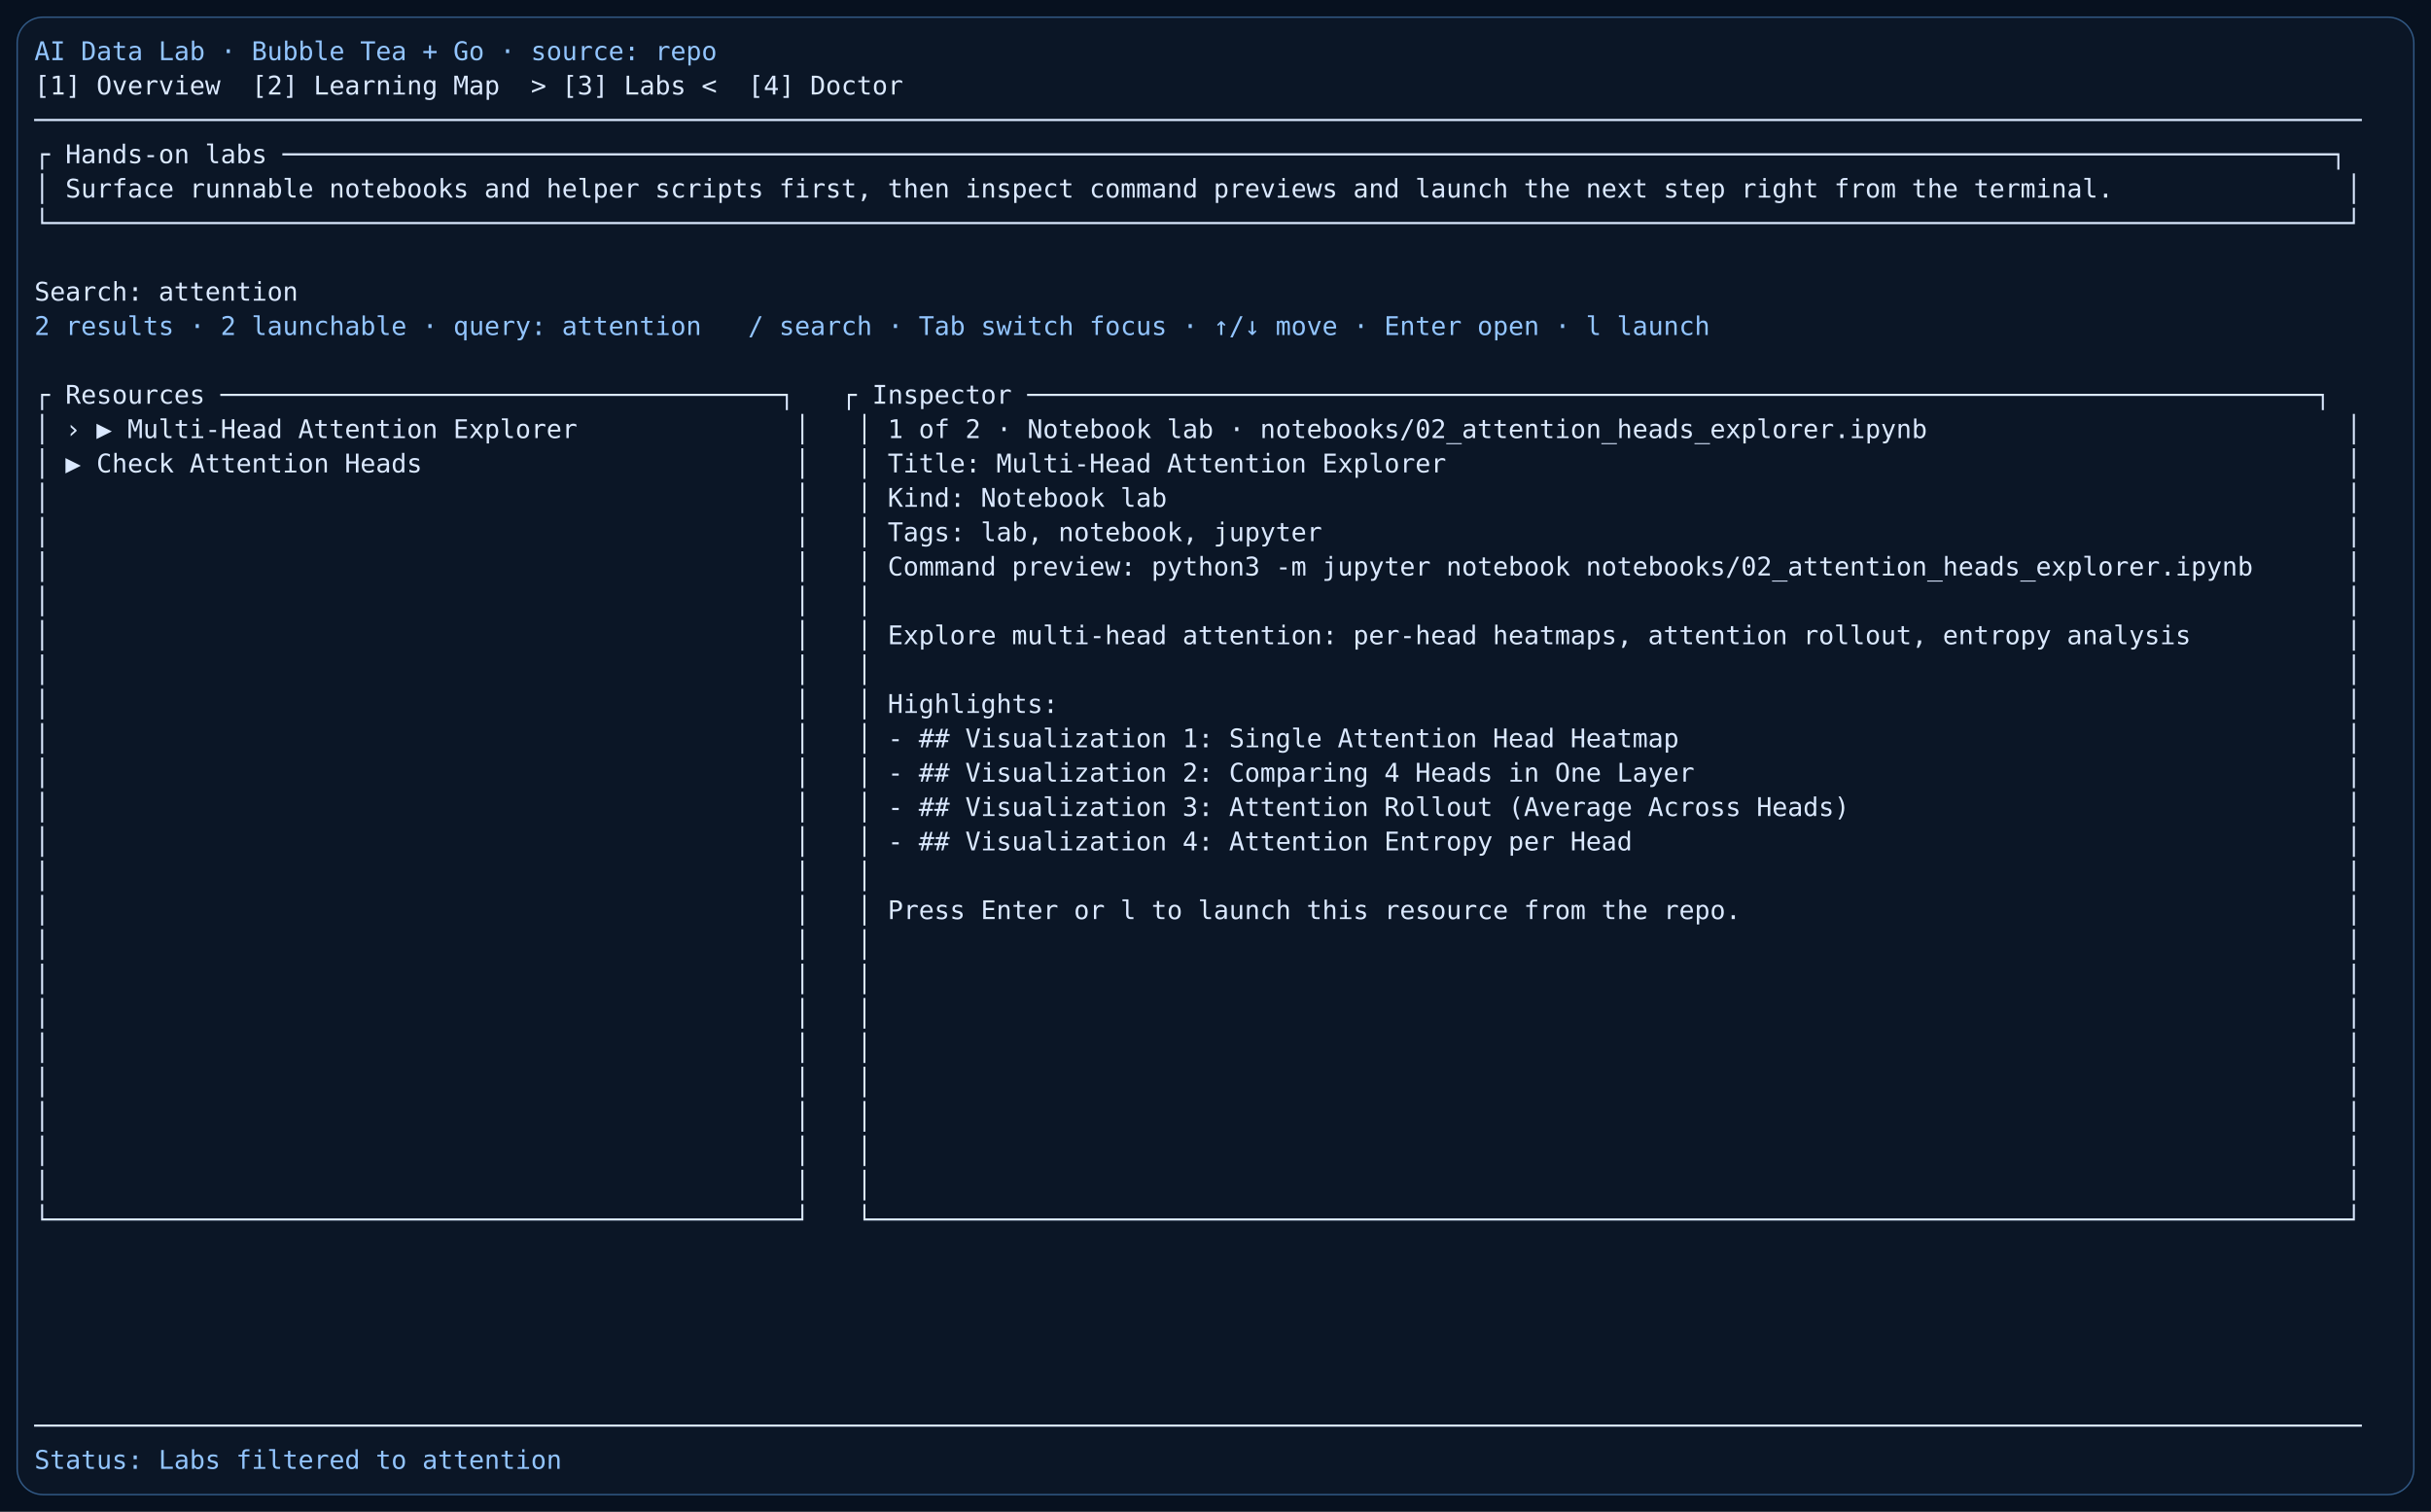
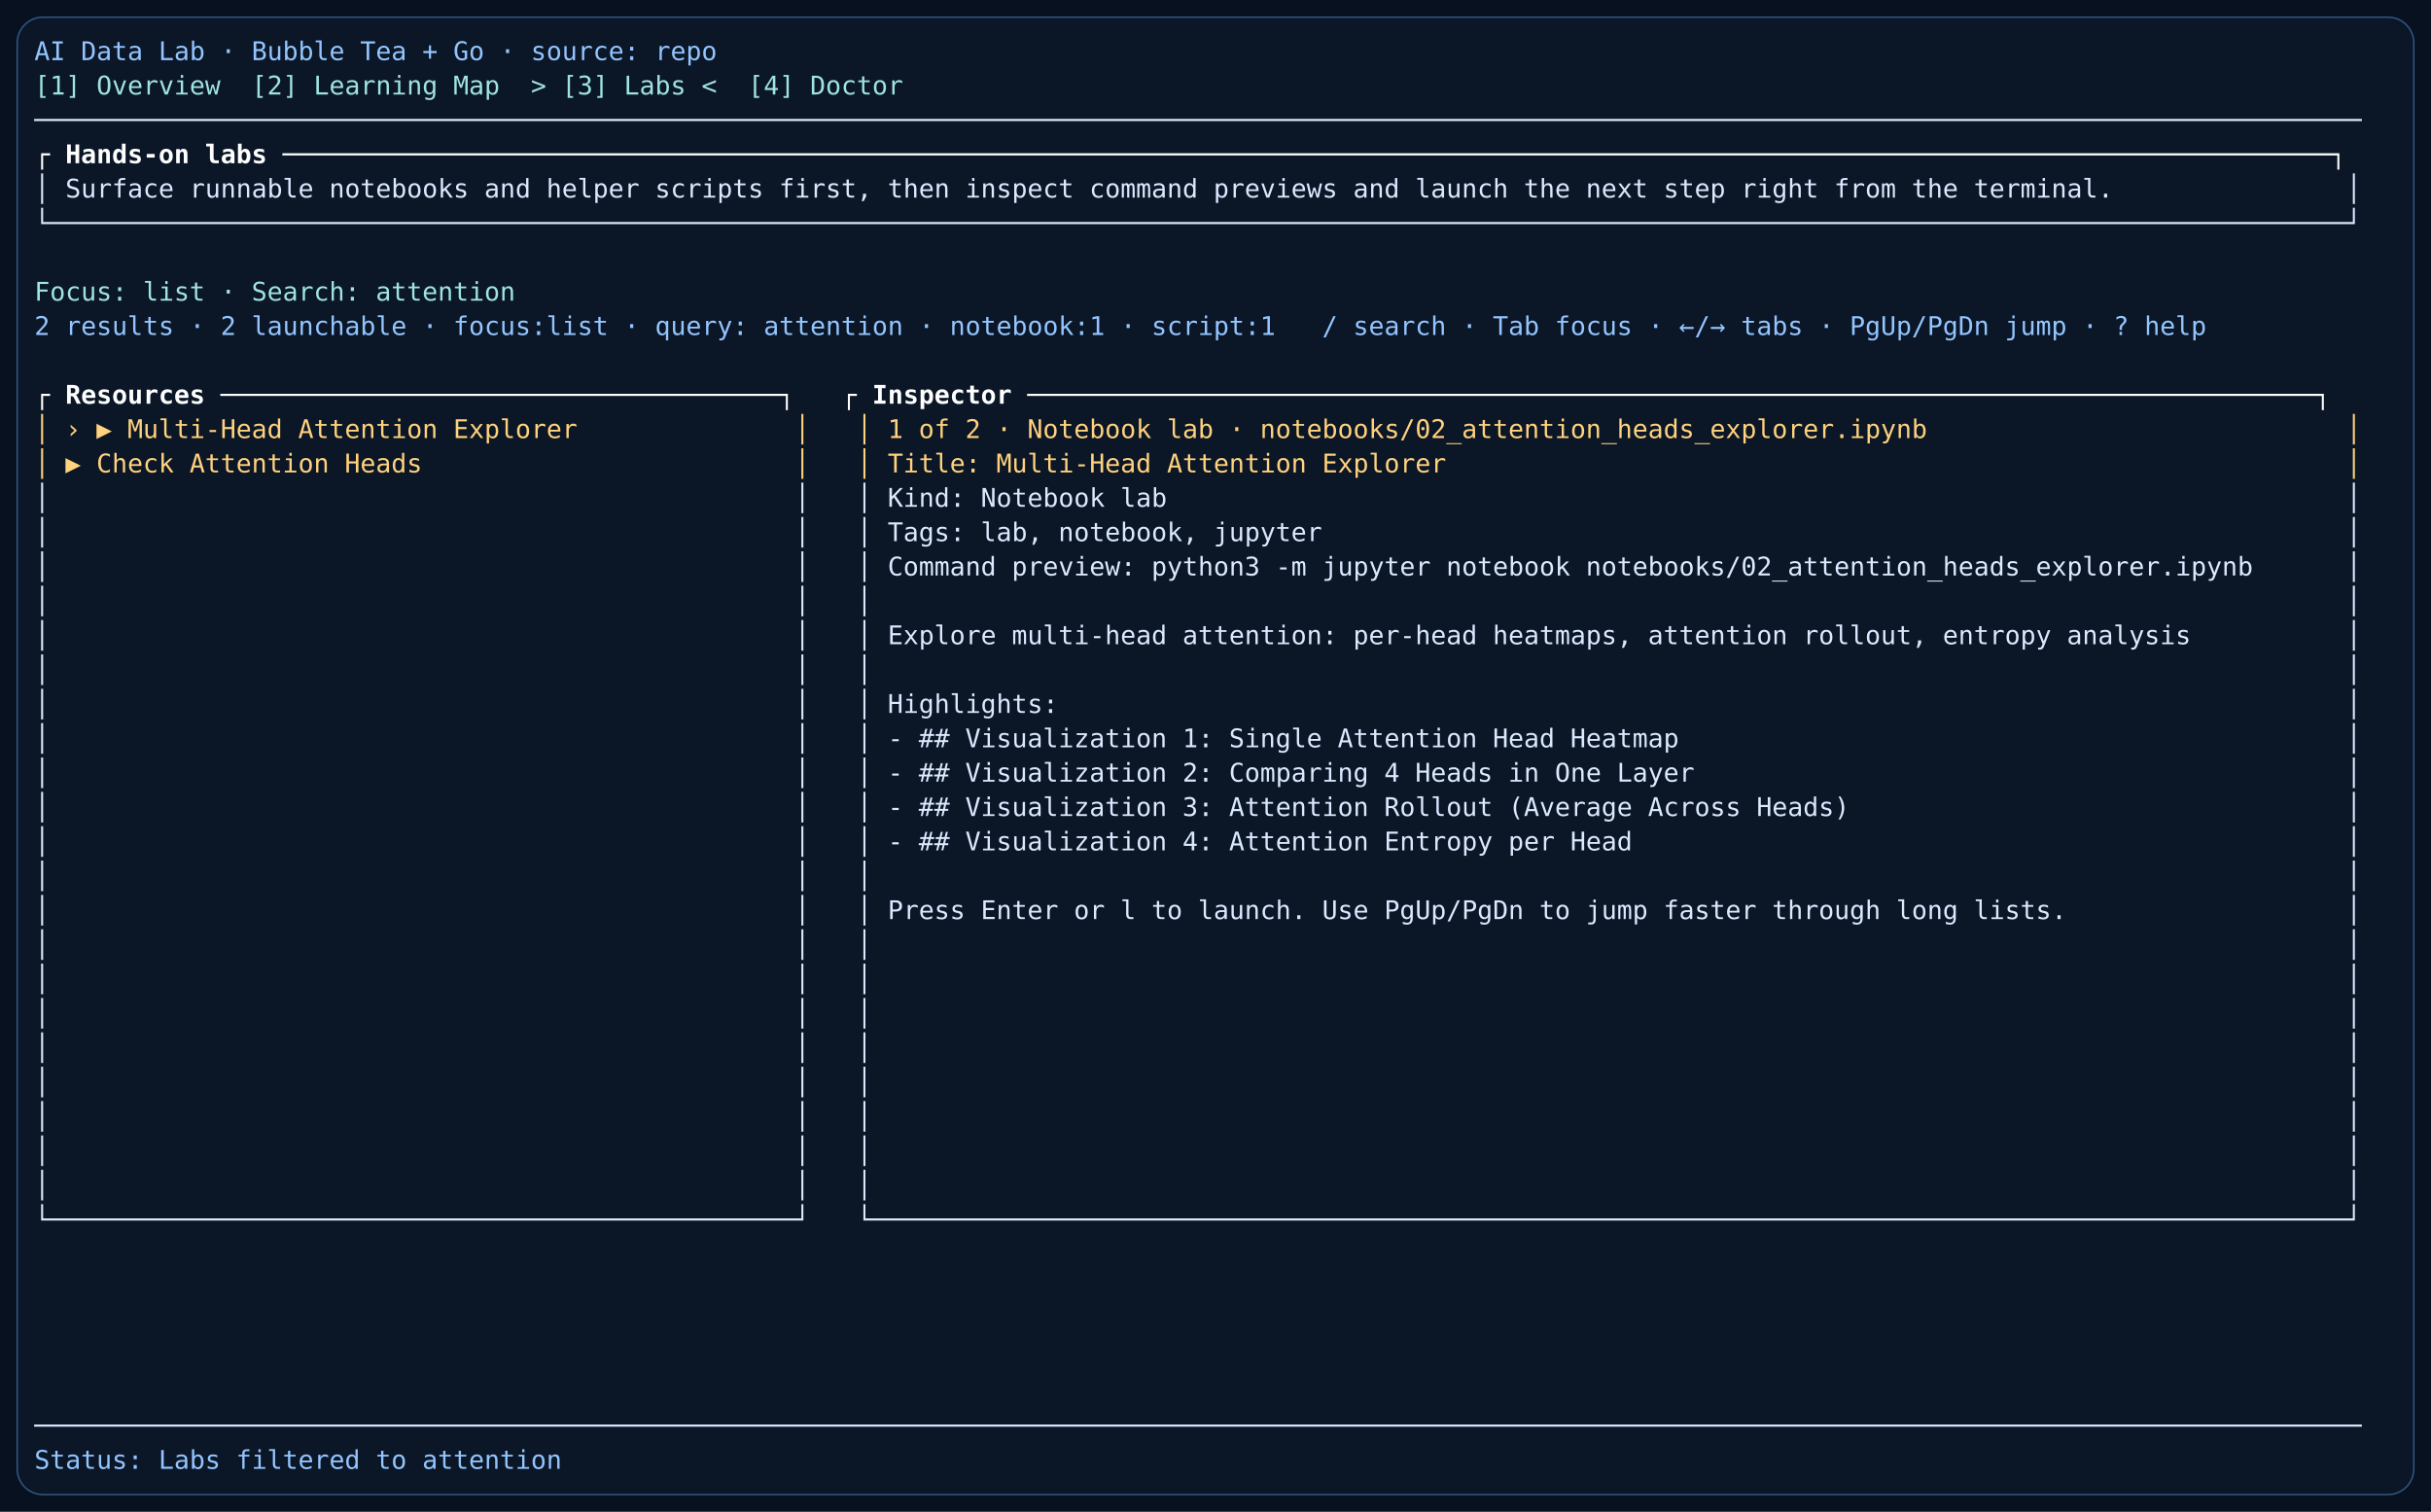
<svg xmlns="http://www.w3.org/2000/svg" viewBox="0 0 1698 1056">
  <rect width="100%" height="100%" fill="#07111f" />
  <rect x="12" y="12" width="1674" height="1032" rx="18" fill="#0b1626" stroke="#315985" />
-   <style>text{font-family:ui-monospace,SFMono-Regular,Menlo,Consolas,monospace;font-size:18px;fill:#dbe9ff;}.muted{fill:#93c5ff;}</style>
+   <style>text{font-family:ui-monospace,SFMono-Regular,Menlo,Consolas,monospace;font-size:18px;fill:#dbe9ff;}.muted{fill:#93c5ff;}.accent{fill:#9fe4df;}.warm{fill:#ffd27d;}.title{fill:#ffffff;font-weight:700;}</style>
  <text class="muted" x="24" y="42">AI Data Lab · Bubble Tea + Go · source: repo</text>
-   <text x="24" y="66">[1] Overview  [2] Learning Map  &gt; [3] Labs &lt;  [4] Doctor</text>
+   <text class="accent" x="24" y="66">[1] Overview  [2] Learning Map  &gt; [3] Labs &lt;  [4] Doctor</text>
  <text x="24" y="90">──────────────────────────────────────────────────────────────────────────────────────────────────────────────────────────────────────────────────────</text>
-   <text x="24" y="114">┌ Hands-on labs ────────────────────────────────────────────────────────────────────────────────────────────────────────────────────────────────────┐</text>
+   <text class="title" x="24" y="114">┌ Hands-on labs ────────────────────────────────────────────────────────────────────────────────────────────────────────────────────────────────────┐</text>
  <text x="24" y="138">│ Surface runnable notebooks and helper scripts first, then inspect command previews and launch the next step right from the terminal.               │</text>
  <text x="24" y="162">└────────────────────────────────────────────────────────────────────────────────────────────────────────────────────────────────────────────────────┘</text>
  <text x="24" y="186" />
-   <text x="24" y="210">Search: attention</text>
-   <text class="muted" x="24" y="234">2 results · 2 launchable · query: attention   / search · Tab switch focus · ↑/↓ move · Enter open · l launch</text>
+   <text class="accent" x="24" y="210">Focus: list · Search: attention</text>
+   <text class="muted" x="24" y="234">2 results · 2 launchable · focus:list · query: attention · notebook:1 · script:1   / search · Tab focus · ←/→ tabs · PgUp/PgDn jump · ? help</text>
  <text x="24" y="258" />
-   <text x="24" y="282">┌ Resources ────────────────────────────────────┐   ┌ Inspector ───────────────────────────────────────────────────────────────────────────────────┐</text>
-   <text x="24" y="306">│ › ▶ Multi-Head Attention Explorer              │   │ 1 of 2 · Notebook lab · notebooks/02_attention_heads_explorer.ipynb                           │</text>
-   <text x="24" y="330">│ ▶ Check Attention Heads                        │   │ Title: Multi-Head Attention Explorer                                                          │</text>
+   <text class="title" x="24" y="282">┌ Resources ────────────────────────────────────┐   ┌ Inspector ───────────────────────────────────────────────────────────────────────────────────┐</text>
+   <text class="warm" x="24" y="306">│ › ▶ Multi-Head Attention Explorer              │   │ 1 of 2 · Notebook lab · notebooks/02_attention_heads_explorer.ipynb                           │</text>
+   <text class="warm" x="24" y="330">│ ▶ Check Attention Heads                        │   │ Title: Multi-Head Attention Explorer                                                          │</text>
  <text x="24" y="354">│                                                │   │ Kind: Notebook lab                                                                            │</text>
  <text x="24" y="378">│                                                │   │ Tags: lab, notebook, jupyter                                                                  │</text>
  <text x="24" y="402">│                                                │   │ Command preview: python3 -m jupyter notebook notebooks/02_attention_heads_explorer.ipynb      │</text>
  <text x="24" y="426">│                                                │   │                                                                                               │</text>
  <text x="24" y="450">│                                                │   │ Explore multi-head attention: per-head heatmaps, attention rollout, entropy analysis          │</text>
  <text x="24" y="474">│                                                │   │                                                                                               │</text>
  <text x="24" y="498">│                                                │   │ Highlights:                                                                                   │</text>
  <text x="24" y="522">│                                                │   │ - ## Visualization 1: Single Attention Head Heatmap                                           │</text>
  <text x="24" y="546">│                                                │   │ - ## Visualization 2: Comparing 4 Heads in One Layer                                          │</text>
  <text x="24" y="570">│                                                │   │ - ## Visualization 3: Attention Rollout (Average Across Heads)                                │</text>
  <text x="24" y="594">│                                                │   │ - ## Visualization 4: Attention Entropy per Head                                              │</text>
  <text x="24" y="618">│                                                │   │                                                                                               │</text>
-   <text x="24" y="642">│                                                │   │ Press Enter or l to launch this resource from the repo.                                       │</text>
+   <text x="24" y="642">│                                                │   │ Press Enter or l to launch. Use PgUp/PgDn to jump faster through long lists.                  │</text>
  <text x="24" y="666">│                                                │   │                                                                                               │</text>
  <text x="24" y="690">│                                                │   │                                                                                               │</text>
  <text x="24" y="714">│                                                │   │                                                                                               │</text>
  <text x="24" y="738">│                                                │   │                                                                                               │</text>
  <text x="24" y="762">│                                                │   │                                                                                               │</text>
  <text x="24" y="786">│                                                │   │                                                                                               │</text>
  <text x="24" y="810">│                                                │   │                                                                                               │</text>
  <text x="24" y="834">│                                                │   │                                                                                               │</text>
  <text x="24" y="858">└────────────────────────────────────────────────┘   └───────────────────────────────────────────────────────────────────────────────────────────────┘</text>
  <text x="24" y="882" />
  <text x="24" y="906" />
  <text x="24" y="930" />
  <text x="24" y="954" />
  <text x="24" y="978" />
  <text x="24" y="1002">──────────────────────────────────────────────────────────────────────────────────────────────────────────────────────────────────────────────────────</text>
  <text class="muted" x="24" y="1026">Status: Labs filtered to attention</text>
</svg>
